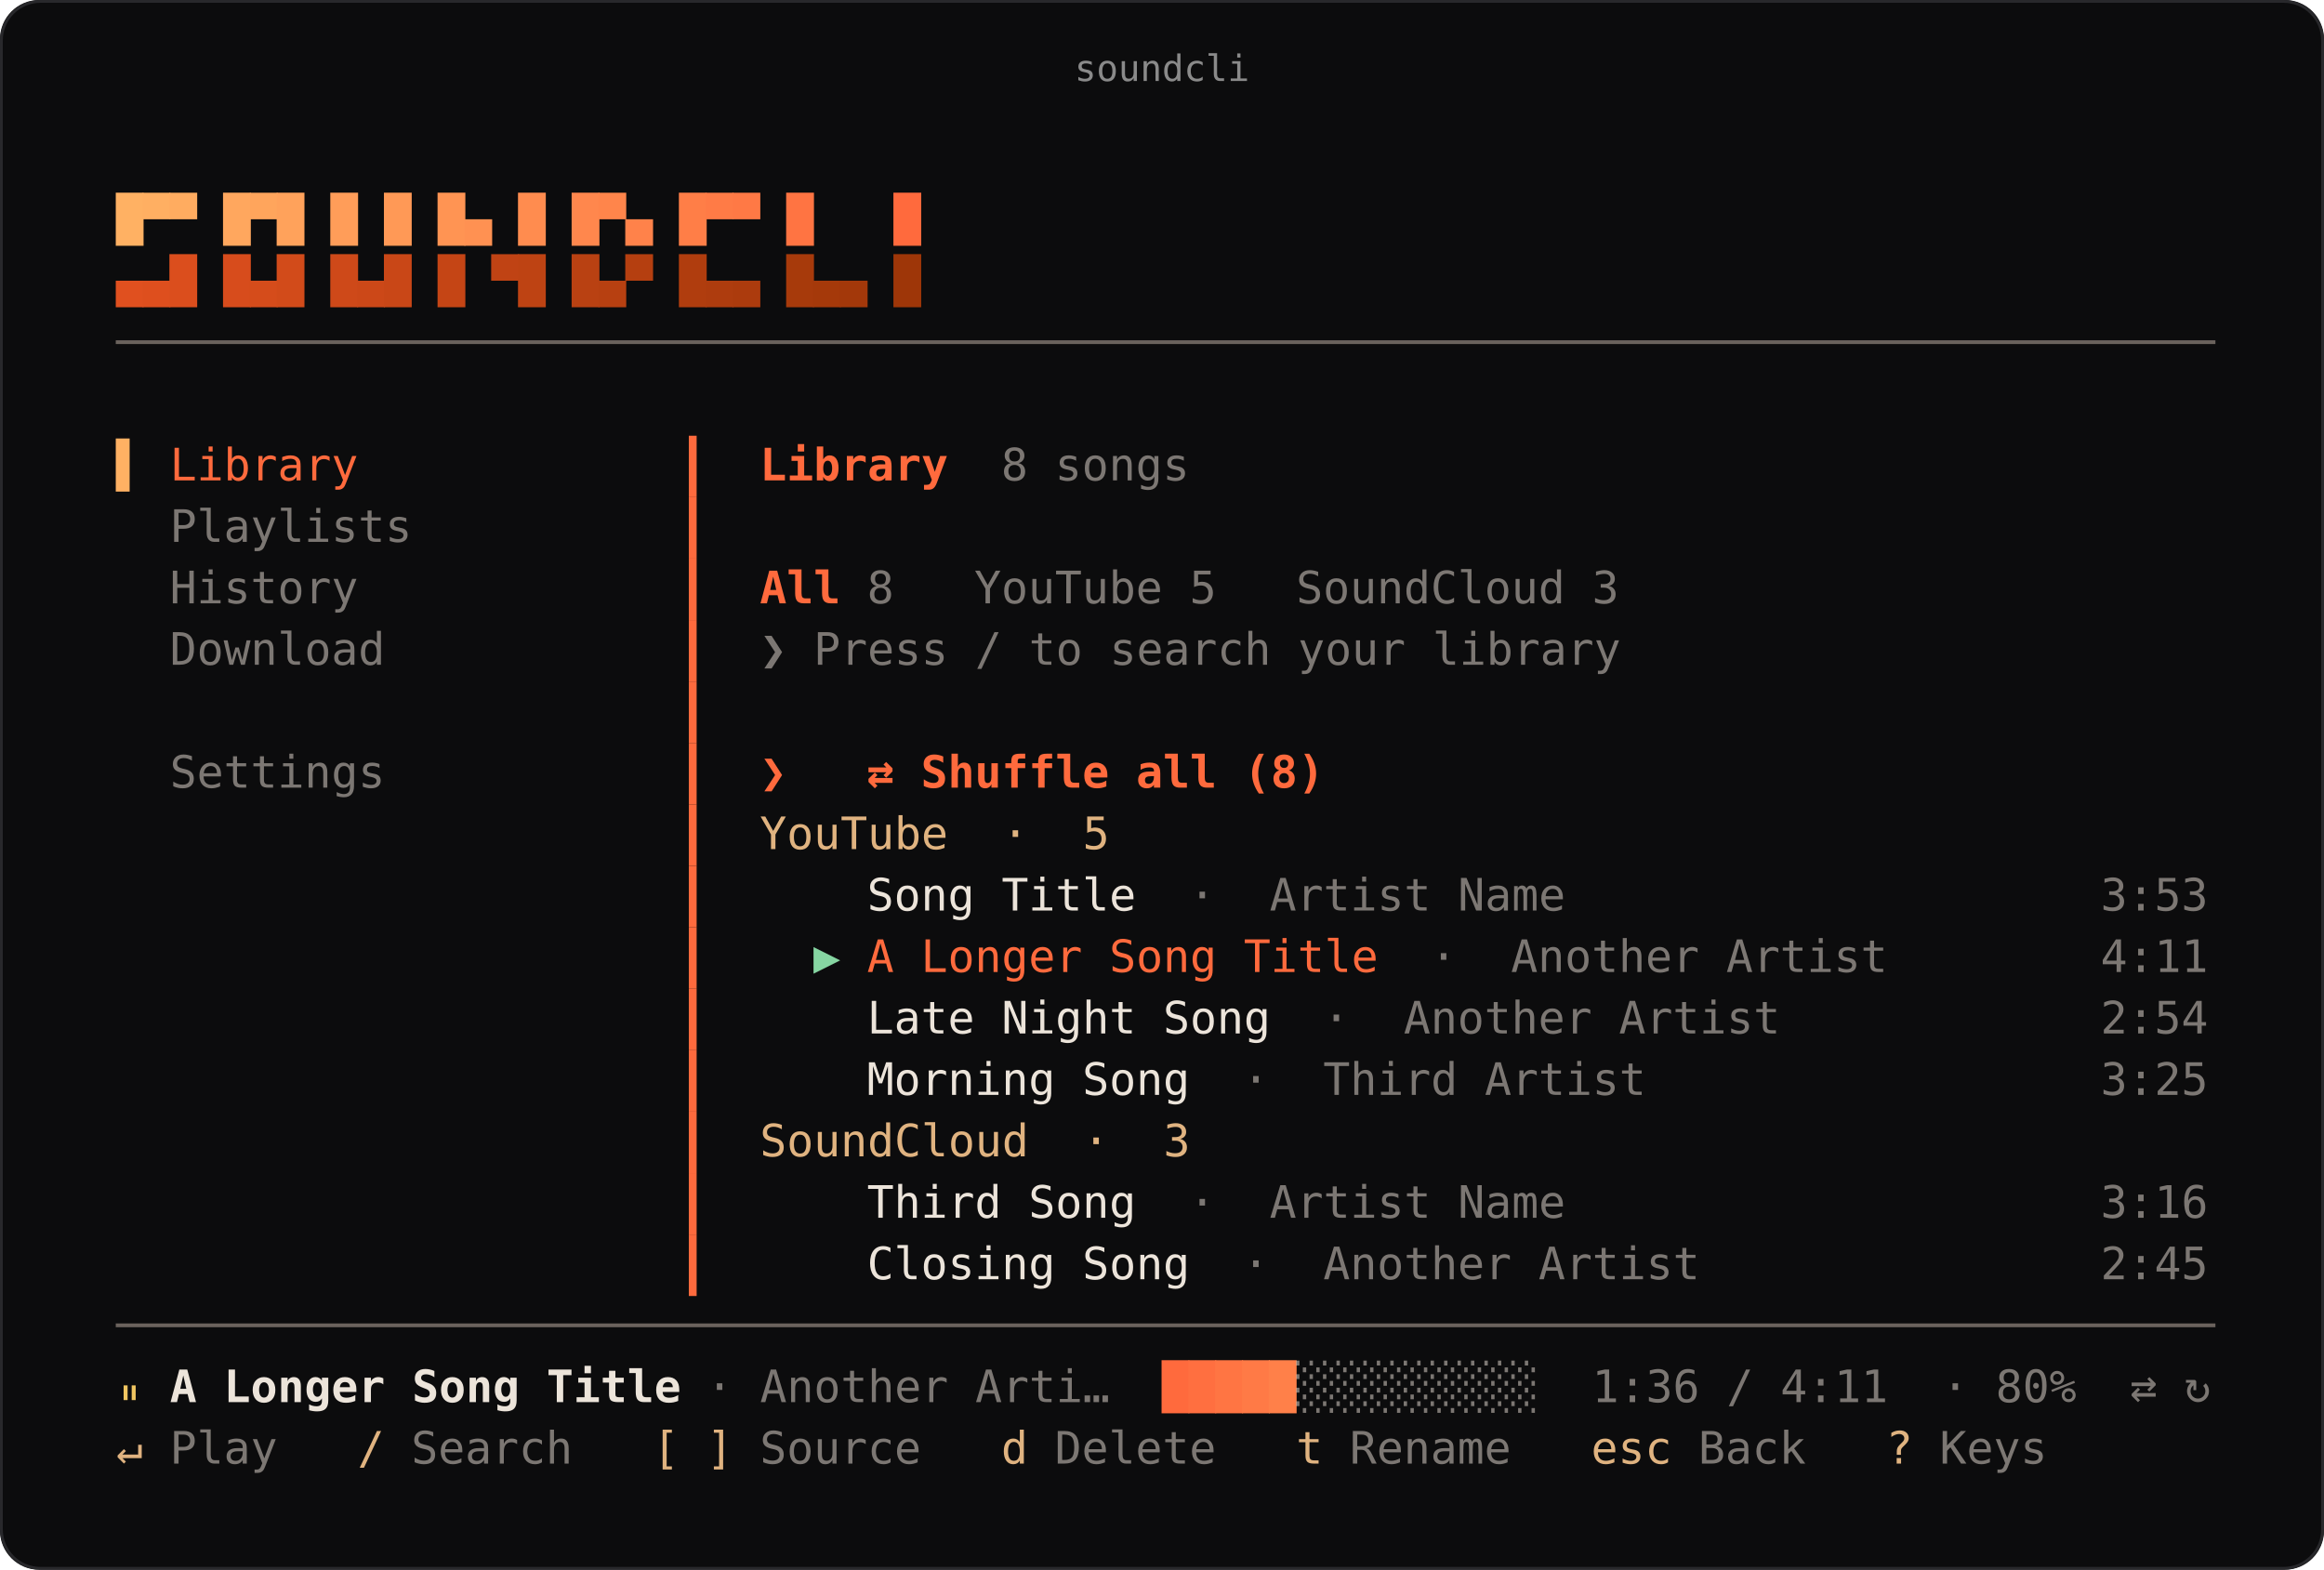
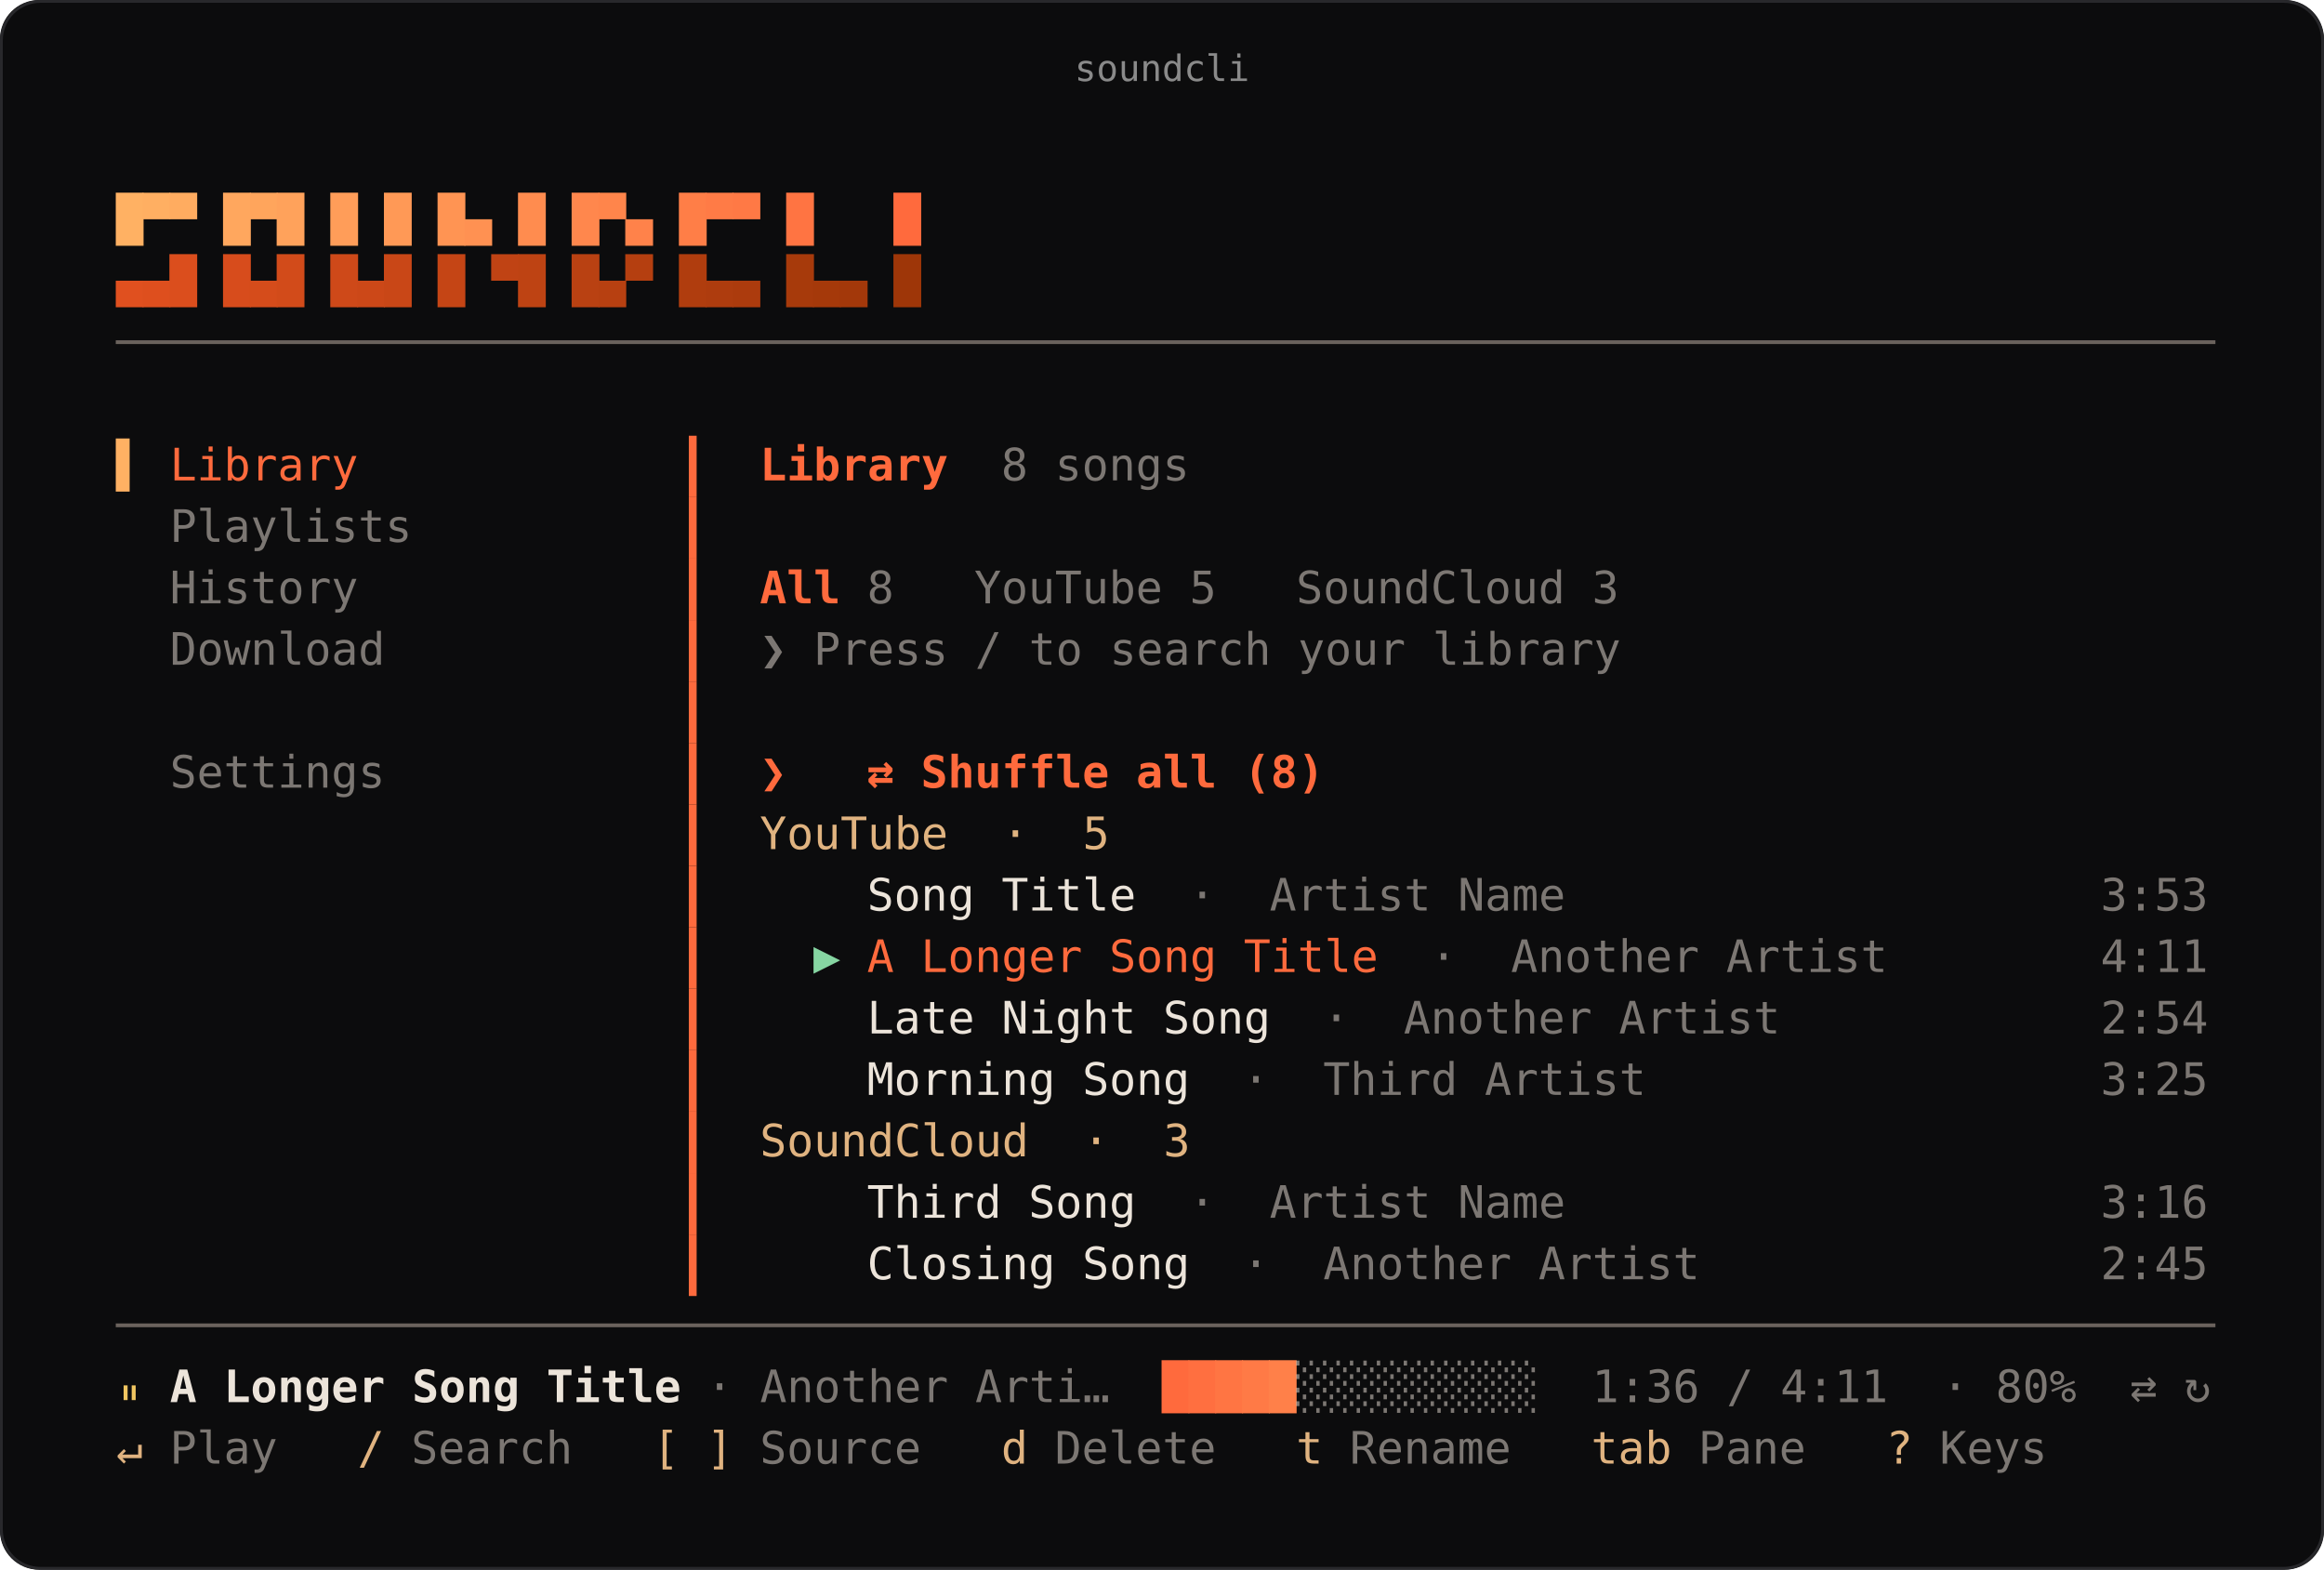
<svg xmlns="http://www.w3.org/2000/svg" width="832" height="562" viewBox="0 0 832 562" style="max-width: 832px; width: 100%; height: auto;" role="img">
  <rect width="100%" height="100%" rx="14" fill="#0c0c0d" />
  <rect x="0.5" y="0.5" width="831" height="561" rx="14" fill="none" stroke="#28282b" stroke-width="1" />
  <text x="416" y="29" text-anchor="middle" font-family="ui-monospace, &quot;Cascadia Mono&quot;, &quot;SF Mono&quot;, Menlo, Consolas, &quot;DejaVu Sans Mono&quot;, monospace" font-size="13" fill="#8a8a8a">soundcli</text>
  <g font-family="ui-monospace, &quot;Cascadia Mono&quot;, &quot;SF Mono&quot;, Menlo, Consolas, &quot;DejaVu Sans Mono&quot;, monospace" font-size="16" fill="#d8d0c6">
    <text x="41.6" y="84" textLength="9.6" lengthAdjust="spacingAndGlyphs" xml:space="preserve" fill="#ffb163" font-weight="600">█</text>
    <text x="51.2" y="84" textLength="9.6" lengthAdjust="spacingAndGlyphs" xml:space="preserve" fill="#ffaf62" font-weight="600">▀</text>
    <text x="60.8" y="84" textLength="9.6" lengthAdjust="spacingAndGlyphs" xml:space="preserve" fill="#ffac60" font-weight="600">▀</text>
    <text x="80" y="84" textLength="9.6" lengthAdjust="spacingAndGlyphs" xml:space="preserve" fill="#ffa75e" font-weight="600">█</text>
    <text x="89.6" y="84" textLength="9.6" lengthAdjust="spacingAndGlyphs" xml:space="preserve" fill="#ffa55c" font-weight="600">▀</text>
    <text x="99.2" y="84" textLength="9.6" lengthAdjust="spacingAndGlyphs" xml:space="preserve" fill="#ffa25b" font-weight="600">█</text>
    <text x="118.4" y="84" textLength="9.6" lengthAdjust="spacingAndGlyphs" xml:space="preserve" fill="#ff9d59" font-weight="600">█</text>
    <text x="137.6" y="84" textLength="9.6" lengthAdjust="spacingAndGlyphs" xml:space="preserve" fill="#ff9956" font-weight="600">█</text>
    <text x="156.8" y="84" textLength="9.6" lengthAdjust="spacingAndGlyphs" xml:space="preserve" fill="#ff9453" font-weight="600">█</text>
    <text x="166.4" y="84" textLength="9.6" lengthAdjust="spacingAndGlyphs" xml:space="preserve" fill="#ff9152" font-weight="600">▄</text>
    <text x="185.6" y="84" textLength="9.6" lengthAdjust="spacingAndGlyphs" xml:space="preserve" fill="#ff8c4f" font-weight="600">█</text>
    <text x="204.8" y="84" textLength="9.6" lengthAdjust="spacingAndGlyphs" xml:space="preserve" fill="#ff874d" font-weight="600">█</text>
    <text x="214.4" y="84" textLength="9.6" lengthAdjust="spacingAndGlyphs" xml:space="preserve" fill="#ff854b" font-weight="600">▀</text>
    <text x="224" y="84" textLength="9.6" lengthAdjust="spacingAndGlyphs" xml:space="preserve" fill="#ff824a" font-weight="600">▄</text>
    <text x="243.2" y="84" textLength="9.6" lengthAdjust="spacingAndGlyphs" xml:space="preserve" fill="#ff7e47" font-weight="600">█</text>
    <text x="252.8" y="84" textLength="9.6" lengthAdjust="spacingAndGlyphs" xml:space="preserve" fill="#ff7b46" font-weight="600">▀</text>
    <text x="262.4" y="84" textLength="9.6" lengthAdjust="spacingAndGlyphs" xml:space="preserve" fill="#ff7945" font-weight="600">▀</text>
    <text x="281.6" y="84" textLength="9.6" lengthAdjust="spacingAndGlyphs" xml:space="preserve" fill="#ff7442" font-weight="600">█</text>
    <text x="320" y="84" textLength="9.6" lengthAdjust="spacingAndGlyphs" xml:space="preserve" fill="#ff6a3d" font-weight="600">█</text>
    <text x="41.6" y="106" textLength="9.6" lengthAdjust="spacingAndGlyphs" xml:space="preserve" fill="#e0501f" font-weight="600">▄</text>
    <text x="51.2" y="106" textLength="9.6" lengthAdjust="spacingAndGlyphs" xml:space="preserve" fill="#de4f1e" font-weight="600">▄</text>
    <text x="60.8" y="106" textLength="9.6" lengthAdjust="spacingAndGlyphs" xml:space="preserve" fill="#db4e1d" font-weight="600">█</text>
    <text x="80" y="106" textLength="9.6" lengthAdjust="spacingAndGlyphs" xml:space="preserve" fill="#d74c1c" font-weight="600">█</text>
    <text x="89.6" y="106" textLength="9.6" lengthAdjust="spacingAndGlyphs" xml:space="preserve" fill="#d54c1b" font-weight="600">▄</text>
    <text x="99.2" y="106" textLength="9.6" lengthAdjust="spacingAndGlyphs" xml:space="preserve" fill="#d24b1a" font-weight="600">█</text>
    <text x="118.4" y="106" textLength="9.6" lengthAdjust="spacingAndGlyphs" xml:space="preserve" fill="#ce4919" font-weight="600">█</text>
    <text x="128" y="106" textLength="9.6" lengthAdjust="spacingAndGlyphs" xml:space="preserve" fill="#cc4818" font-weight="600">▄</text>
    <text x="137.6" y="106" textLength="9.6" lengthAdjust="spacingAndGlyphs" xml:space="preserve" fill="#c94717" font-weight="600">█</text>
    <text x="156.8" y="106" textLength="9.6" lengthAdjust="spacingAndGlyphs" xml:space="preserve" fill="#c54515" font-weight="600">█</text>
    <text x="176" y="106" textLength="9.6" lengthAdjust="spacingAndGlyphs" xml:space="preserve" fill="#c04314" font-weight="600">▀</text>
    <text x="185.6" y="106" textLength="9.6" lengthAdjust="spacingAndGlyphs" xml:space="preserve" fill="#be4313" font-weight="600">█</text>
    <text x="204.8" y="106" textLength="9.6" lengthAdjust="spacingAndGlyphs" xml:space="preserve" fill="#b94112" font-weight="600">█</text>
    <text x="214.4" y="106" textLength="9.6" lengthAdjust="spacingAndGlyphs" xml:space="preserve" fill="#b74011" font-weight="600">▄</text>
    <text x="224" y="106" textLength="9.6" lengthAdjust="spacingAndGlyphs" xml:space="preserve" fill="#b53f10" font-weight="600">▀</text>
    <text x="243.2" y="106" textLength="9.6" lengthAdjust="spacingAndGlyphs" xml:space="preserve" fill="#b03d0e" font-weight="600">█</text>
    <text x="252.8" y="106" textLength="9.6" lengthAdjust="spacingAndGlyphs" xml:space="preserve" fill="#ae3c0e" font-weight="600">▄</text>
    <text x="262.4" y="106" textLength="9.6" lengthAdjust="spacingAndGlyphs" xml:space="preserve" fill="#ac3b0d" font-weight="600">▄</text>
    <text x="281.6" y="106" textLength="9.6" lengthAdjust="spacingAndGlyphs" xml:space="preserve" fill="#a73a0b" font-weight="600">█</text>
    <text x="291.2" y="106" textLength="9.6" lengthAdjust="spacingAndGlyphs" xml:space="preserve" fill="#a5390a" font-weight="600">▄</text>
    <text x="300.8" y="106" textLength="9.6" lengthAdjust="spacingAndGlyphs" xml:space="preserve" fill="#a3380a" font-weight="600">▄</text>
    <text x="320" y="106" textLength="9.6" lengthAdjust="spacingAndGlyphs" xml:space="preserve" fill="#9e3608" font-weight="600">█</text>
    <text x="41.6" y="128" textLength="748.8" lengthAdjust="spacingAndGlyphs" xml:space="preserve" fill="#6b635d">──────────────────────────────────────────────────────────────────────────────</text>
    <text x="41.6" y="172" textLength="9.6" lengthAdjust="spacingAndGlyphs" xml:space="preserve" fill="#ffb163">▌</text>
    <text x="60.8" y="172" textLength="67.2" lengthAdjust="spacingAndGlyphs" xml:space="preserve" fill="#ff6a3d">Library</text>
    <rect x="246.6" y="156" width="2.8" height="22" fill="#ff6a3d" />
    <text x="272" y="172" textLength="67.2" lengthAdjust="spacingAndGlyphs" xml:space="preserve" fill="#ff6a3d" font-weight="600">Library</text>
    <text x="358.4" y="172" textLength="67.2" lengthAdjust="spacingAndGlyphs" xml:space="preserve" fill-opacity="0.55">8 songs</text>
    <text x="60.8" y="194" textLength="86.4" lengthAdjust="spacingAndGlyphs" xml:space="preserve" fill-opacity="0.55">Playlists</text>
    <rect x="246.6" y="178" width="2.8" height="22" fill="#ff6a3d" />
    <text x="60.8" y="216" textLength="67.2" lengthAdjust="spacingAndGlyphs" xml:space="preserve" fill-opacity="0.55">History</text>
    <rect x="246.6" y="200" width="2.8" height="22" fill="#ff6a3d" />
    <text x="272" y="216" textLength="28.8" lengthAdjust="spacingAndGlyphs" xml:space="preserve" fill="#ff6a3d" font-weight="600">All</text>
    <text x="310.4" y="216" textLength="9.6" lengthAdjust="spacingAndGlyphs" xml:space="preserve" fill-opacity="0.55">8</text>
    <text x="348.8" y="216" textLength="86.4" lengthAdjust="spacingAndGlyphs" xml:space="preserve" fill-opacity="0.55">YouTube 5</text>
    <text x="464" y="216" textLength="115.2" lengthAdjust="spacingAndGlyphs" xml:space="preserve" fill-opacity="0.55">SoundCloud 3</text>
    <text x="60.8" y="238" textLength="76.8" lengthAdjust="spacingAndGlyphs" xml:space="preserve" fill-opacity="0.55">Download</text>
    <rect x="246.6" y="222" width="2.8" height="22" fill="#ff6a3d" />
    <text x="272" y="238" textLength="307.2" lengthAdjust="spacingAndGlyphs" xml:space="preserve" fill-opacity="0.55">❯ Press / to search your library</text>
    <rect x="246.6" y="244" width="2.8" height="22" fill="#ff6a3d" />
    <text x="60.8" y="282" textLength="76.8" lengthAdjust="spacingAndGlyphs" xml:space="preserve" fill-opacity="0.55">Settings</text>
    <rect x="246.6" y="266" width="2.8" height="22" fill="#ff6a3d" />
    <text x="272" y="282" textLength="9.6" lengthAdjust="spacingAndGlyphs" xml:space="preserve" fill="#ff6a3d">❯</text>
    <text x="310.4" y="282" textLength="163.2" lengthAdjust="spacingAndGlyphs" xml:space="preserve" fill="#ff6a3d" font-weight="600">⇄ Shuffle all (8)</text>
    <rect x="246.6" y="288" width="2.8" height="22" fill="#ff6a3d" />
    <text x="272" y="304" textLength="124.8" lengthAdjust="spacingAndGlyphs" xml:space="preserve" fill="#e0b380">YouTube  ·  5</text>
    <rect x="246.6" y="310" width="2.8" height="22" fill="#ff6a3d" />
    <text x="310.4" y="326" textLength="96" lengthAdjust="spacingAndGlyphs" xml:space="preserve" fill="#ece4da">Song Title</text>
    <text x="425.6" y="326" textLength="134.4" lengthAdjust="spacingAndGlyphs" xml:space="preserve" fill-opacity="0.55">·  Artist Name</text>
    <text x="752" y="326" textLength="38.4" lengthAdjust="spacingAndGlyphs" xml:space="preserve" fill-opacity="0.55">3:53</text>
    <rect x="246.6" y="332" width="2.8" height="22" fill="#ff6a3d" />
    <text x="291.2" y="348" textLength="9.6" lengthAdjust="spacingAndGlyphs" xml:space="preserve" fill="#86d6a2">▶</text>
    <text x="310.4" y="348" textLength="182.4" lengthAdjust="spacingAndGlyphs" xml:space="preserve" fill="#ff6a3d">A Longer Song Title</text>
    <text x="512" y="348" textLength="163.2" lengthAdjust="spacingAndGlyphs" xml:space="preserve" fill-opacity="0.55">·  Another Artist</text>
    <text x="752" y="348" textLength="38.4" lengthAdjust="spacingAndGlyphs" xml:space="preserve" fill-opacity="0.55">4:11</text>
    <rect x="246.6" y="354" width="2.8" height="22" fill="#ff6a3d" />
    <text x="310.4" y="370" textLength="144" lengthAdjust="spacingAndGlyphs" xml:space="preserve" fill="#ece4da">Late Night Song</text>
    <text x="473.6" y="370" textLength="163.2" lengthAdjust="spacingAndGlyphs" xml:space="preserve" fill-opacity="0.55">·  Another Artist</text>
    <text x="752" y="370" textLength="38.4" lengthAdjust="spacingAndGlyphs" xml:space="preserve" fill-opacity="0.55">2:54</text>
    <rect x="246.6" y="376" width="2.8" height="22" fill="#ff6a3d" />
    <text x="310.4" y="392" textLength="115.2" lengthAdjust="spacingAndGlyphs" xml:space="preserve" fill="#ece4da">Morning Song</text>
    <text x="444.8" y="392" textLength="144" lengthAdjust="spacingAndGlyphs" xml:space="preserve" fill-opacity="0.55">·  Third Artist</text>
    <text x="752" y="392" textLength="38.4" lengthAdjust="spacingAndGlyphs" xml:space="preserve" fill-opacity="0.55">3:25</text>
    <rect x="246.6" y="398" width="2.8" height="22" fill="#ff6a3d" />
    <text x="272" y="414" textLength="153.6" lengthAdjust="spacingAndGlyphs" xml:space="preserve" fill="#e0b380">SoundCloud  ·  3</text>
    <rect x="246.6" y="420" width="2.8" height="22" fill="#ff6a3d" />
    <text x="310.4" y="436" textLength="96" lengthAdjust="spacingAndGlyphs" xml:space="preserve" fill="#ece4da">Third Song</text>
    <text x="425.6" y="436" textLength="134.4" lengthAdjust="spacingAndGlyphs" xml:space="preserve" fill-opacity="0.55">·  Artist Name</text>
    <text x="752" y="436" textLength="38.4" lengthAdjust="spacingAndGlyphs" xml:space="preserve" fill-opacity="0.55">3:16</text>
    <rect x="246.6" y="442" width="2.8" height="22" fill="#ff6a3d" />
    <text x="310.4" y="458" textLength="115.2" lengthAdjust="spacingAndGlyphs" xml:space="preserve" fill="#ece4da">Closing Song</text>
    <text x="444.8" y="458" textLength="163.2" lengthAdjust="spacingAndGlyphs" xml:space="preserve" fill-opacity="0.55">·  Another Artist</text>
    <text x="752" y="458" textLength="38.4" lengthAdjust="spacingAndGlyphs" xml:space="preserve" fill-opacity="0.55">2:45</text>
    <text x="41.6" y="480" textLength="748.8" lengthAdjust="spacingAndGlyphs" xml:space="preserve" fill="#6b635d">──────────────────────────────────────────────────────────────────────────────</text>
    <text x="41.6" y="502" textLength="9.6" lengthAdjust="spacingAndGlyphs" xml:space="preserve" fill="#f0c560">⏸</text>
    <text x="60.8" y="502" textLength="182.4" lengthAdjust="spacingAndGlyphs" xml:space="preserve" fill="#ece4da" font-weight="600">A Longer Song Title</text>
    <text x="252.8" y="502" textLength="144" lengthAdjust="spacingAndGlyphs" xml:space="preserve" fill-opacity="0.55">· Another Arti…</text>
    <text x="416" y="502" textLength="9.6" lengthAdjust="spacingAndGlyphs" xml:space="preserve" fill="#ff6a3d">█</text>
    <text x="425.6" y="502" textLength="9.6" lengthAdjust="spacingAndGlyphs" xml:space="preserve" fill="#ff6f40">█</text>
    <text x="435.2" y="502" textLength="9.6" lengthAdjust="spacingAndGlyphs" xml:space="preserve" fill="#ff7543">█</text>
    <text x="444.8" y="502" textLength="9.6" lengthAdjust="spacingAndGlyphs" xml:space="preserve" fill="#ff7a46">█</text>
    <text x="454.4" y="502" textLength="9.6" lengthAdjust="spacingAndGlyphs" xml:space="preserve" fill="#ff8049">█</text>
    <text x="464" y="502" textLength="326.4" lengthAdjust="spacingAndGlyphs" xml:space="preserve" fill-opacity="0.55">░░░░░░░░░  1:36 / 4:11  · 80%  ⇄ ↻</text>
    <text x="41.6" y="524" textLength="9.6" lengthAdjust="spacingAndGlyphs" xml:space="preserve" fill="#e0b380">↵</text>
    <text x="60.8" y="524" textLength="38.4" lengthAdjust="spacingAndGlyphs" xml:space="preserve" fill-opacity="0.55">Play</text>
    <text x="128" y="524" textLength="9.6" lengthAdjust="spacingAndGlyphs" xml:space="preserve" fill="#e0b380">/</text>
    <text x="147.2" y="524" textLength="57.6" lengthAdjust="spacingAndGlyphs" xml:space="preserve" fill-opacity="0.55">Search</text>
    <text x="233.6" y="524" textLength="28.8" lengthAdjust="spacingAndGlyphs" xml:space="preserve" fill="#e0b380">[ ]</text>
    <text x="272" y="524" textLength="57.6" lengthAdjust="spacingAndGlyphs" xml:space="preserve" fill-opacity="0.55">Source</text>
    <text x="358.4" y="524" textLength="9.6" lengthAdjust="spacingAndGlyphs" xml:space="preserve" fill="#e0b380">d</text>
    <text x="377.6" y="524" textLength="57.6" lengthAdjust="spacingAndGlyphs" xml:space="preserve" fill-opacity="0.55">Delete</text>
    <text x="464" y="524" textLength="9.6" lengthAdjust="spacingAndGlyphs" xml:space="preserve" fill="#e0b380">t</text>
    <text x="483.2" y="524" textLength="57.6" lengthAdjust="spacingAndGlyphs" xml:space="preserve" fill-opacity="0.55">Rename</text>
-     <text x="569.6" y="524" textLength="28.8" lengthAdjust="spacingAndGlyphs" xml:space="preserve" fill="#e0b380">esc</text>
-     <text x="608" y="524" textLength="38.4" lengthAdjust="spacingAndGlyphs" xml:space="preserve" fill-opacity="0.55">Back</text>
+     <text x="569.6" y="524" textLength="28.8" lengthAdjust="spacingAndGlyphs" xml:space="preserve" fill="#e0b380">tab</text>
+     <text x="608" y="524" textLength="38.4" lengthAdjust="spacingAndGlyphs" xml:space="preserve" fill-opacity="0.55">Pane</text>
    <text x="675.2" y="524" textLength="9.6" lengthAdjust="spacingAndGlyphs" xml:space="preserve" fill="#e0b380">?</text>
    <text x="694.4" y="524" textLength="38.4" lengthAdjust="spacingAndGlyphs" xml:space="preserve" fill-opacity="0.55">Keys</text>
  </g>
</svg>
